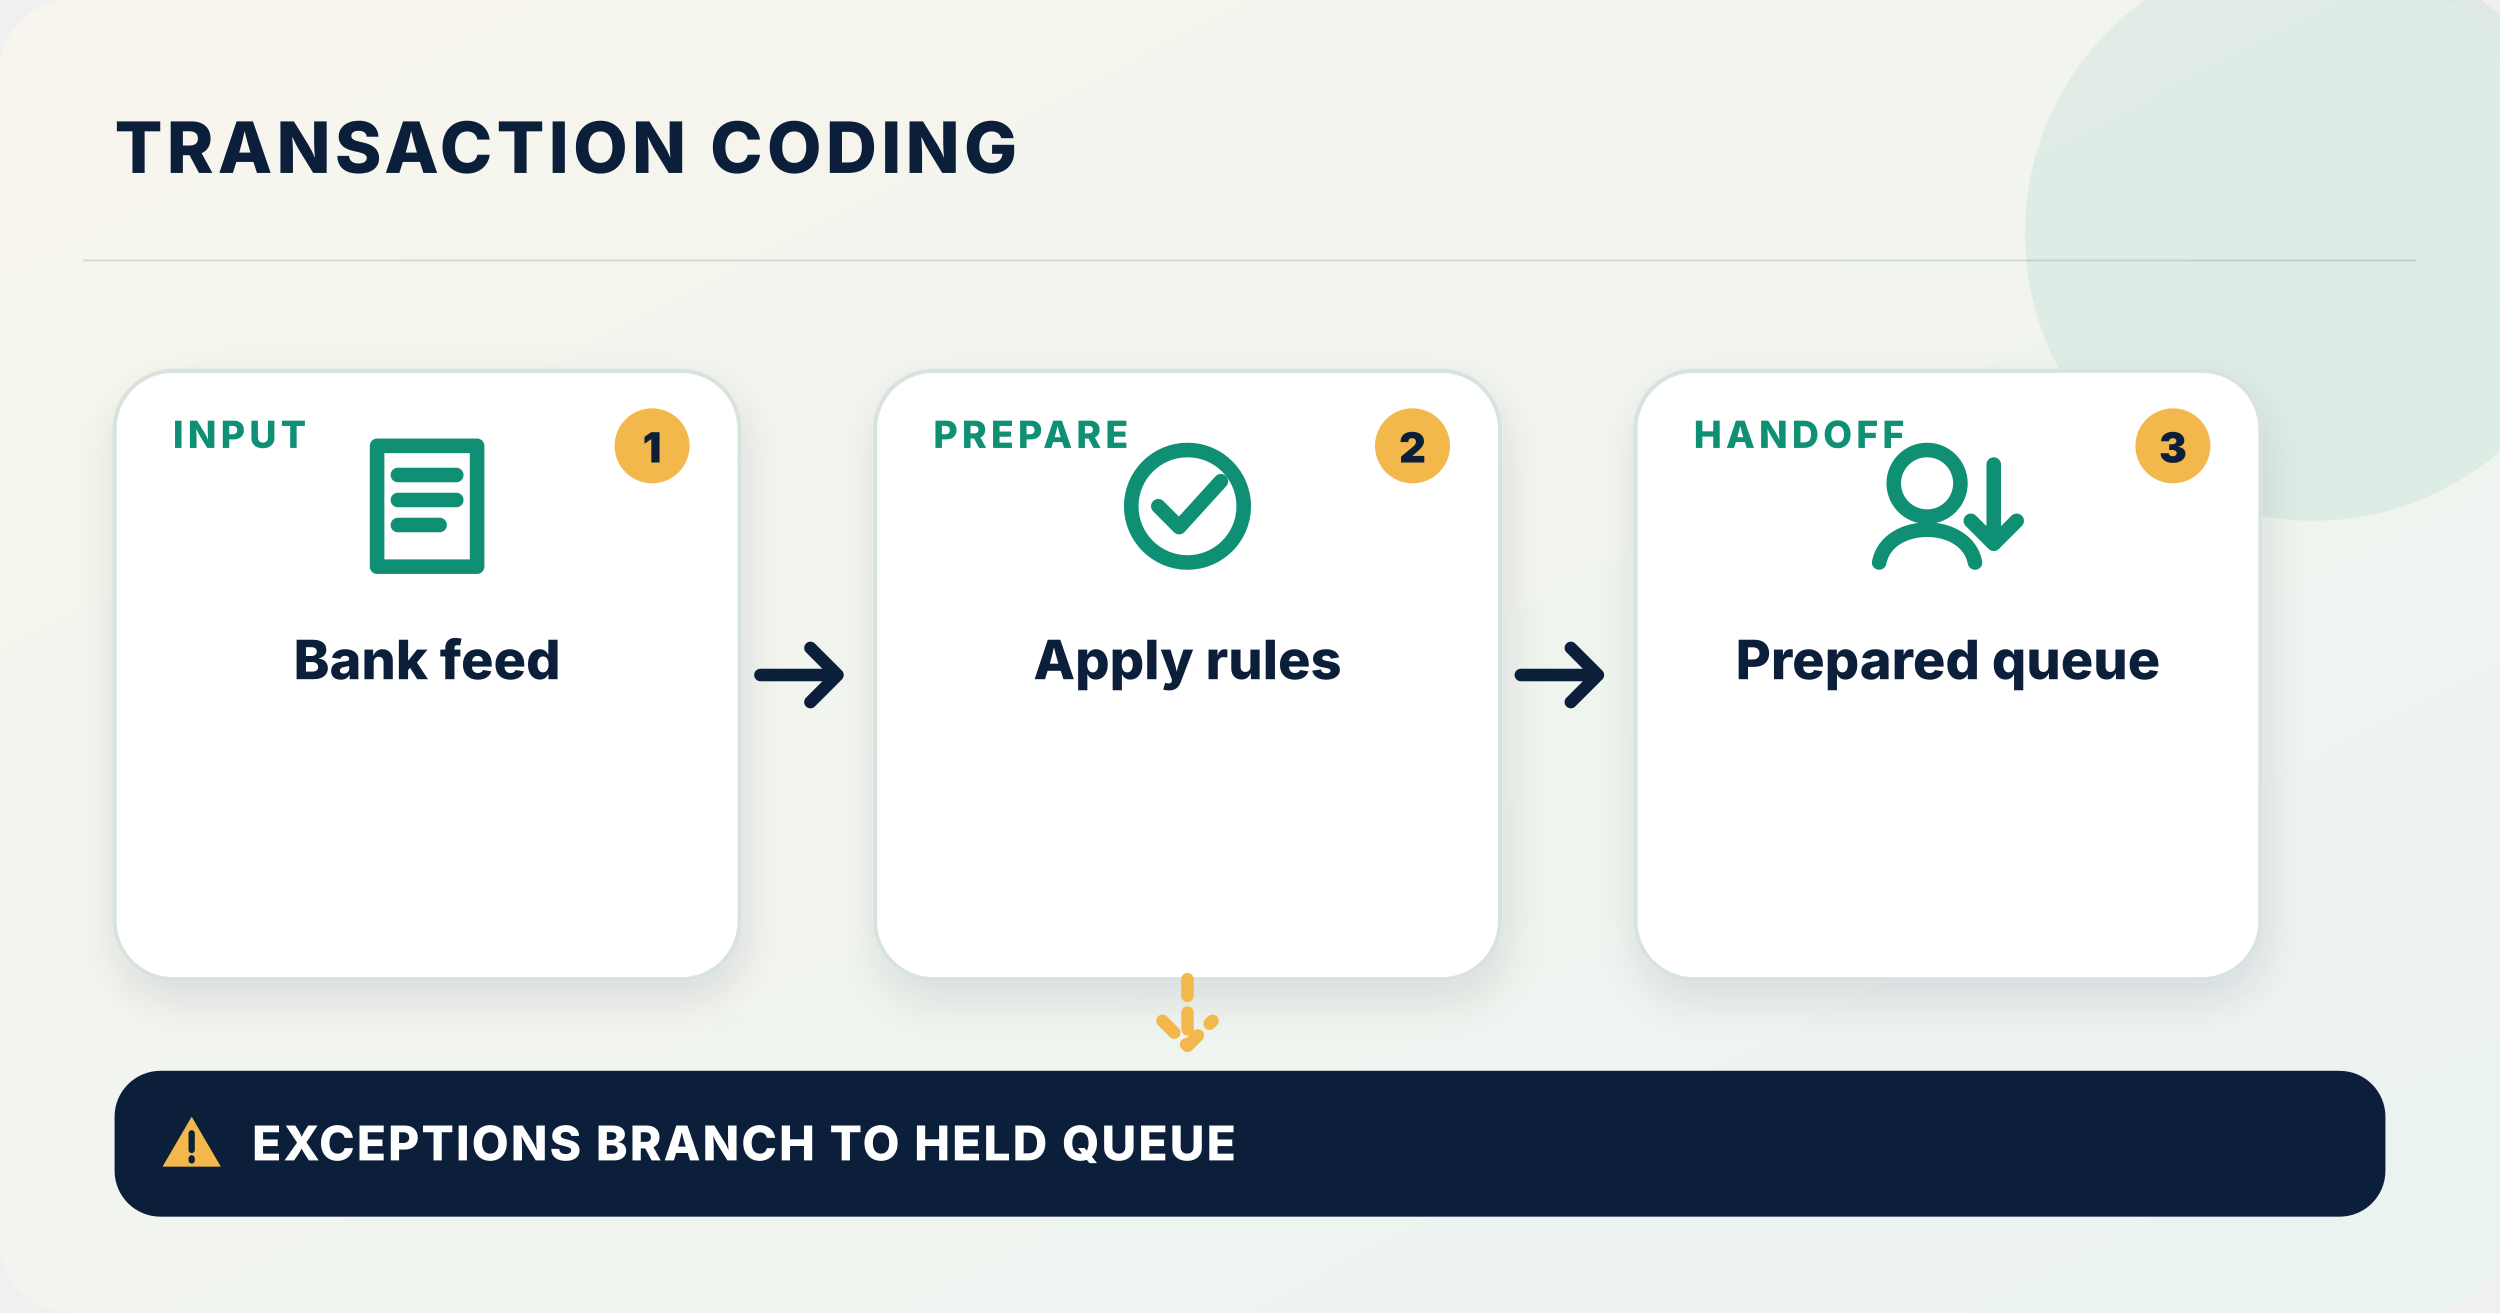
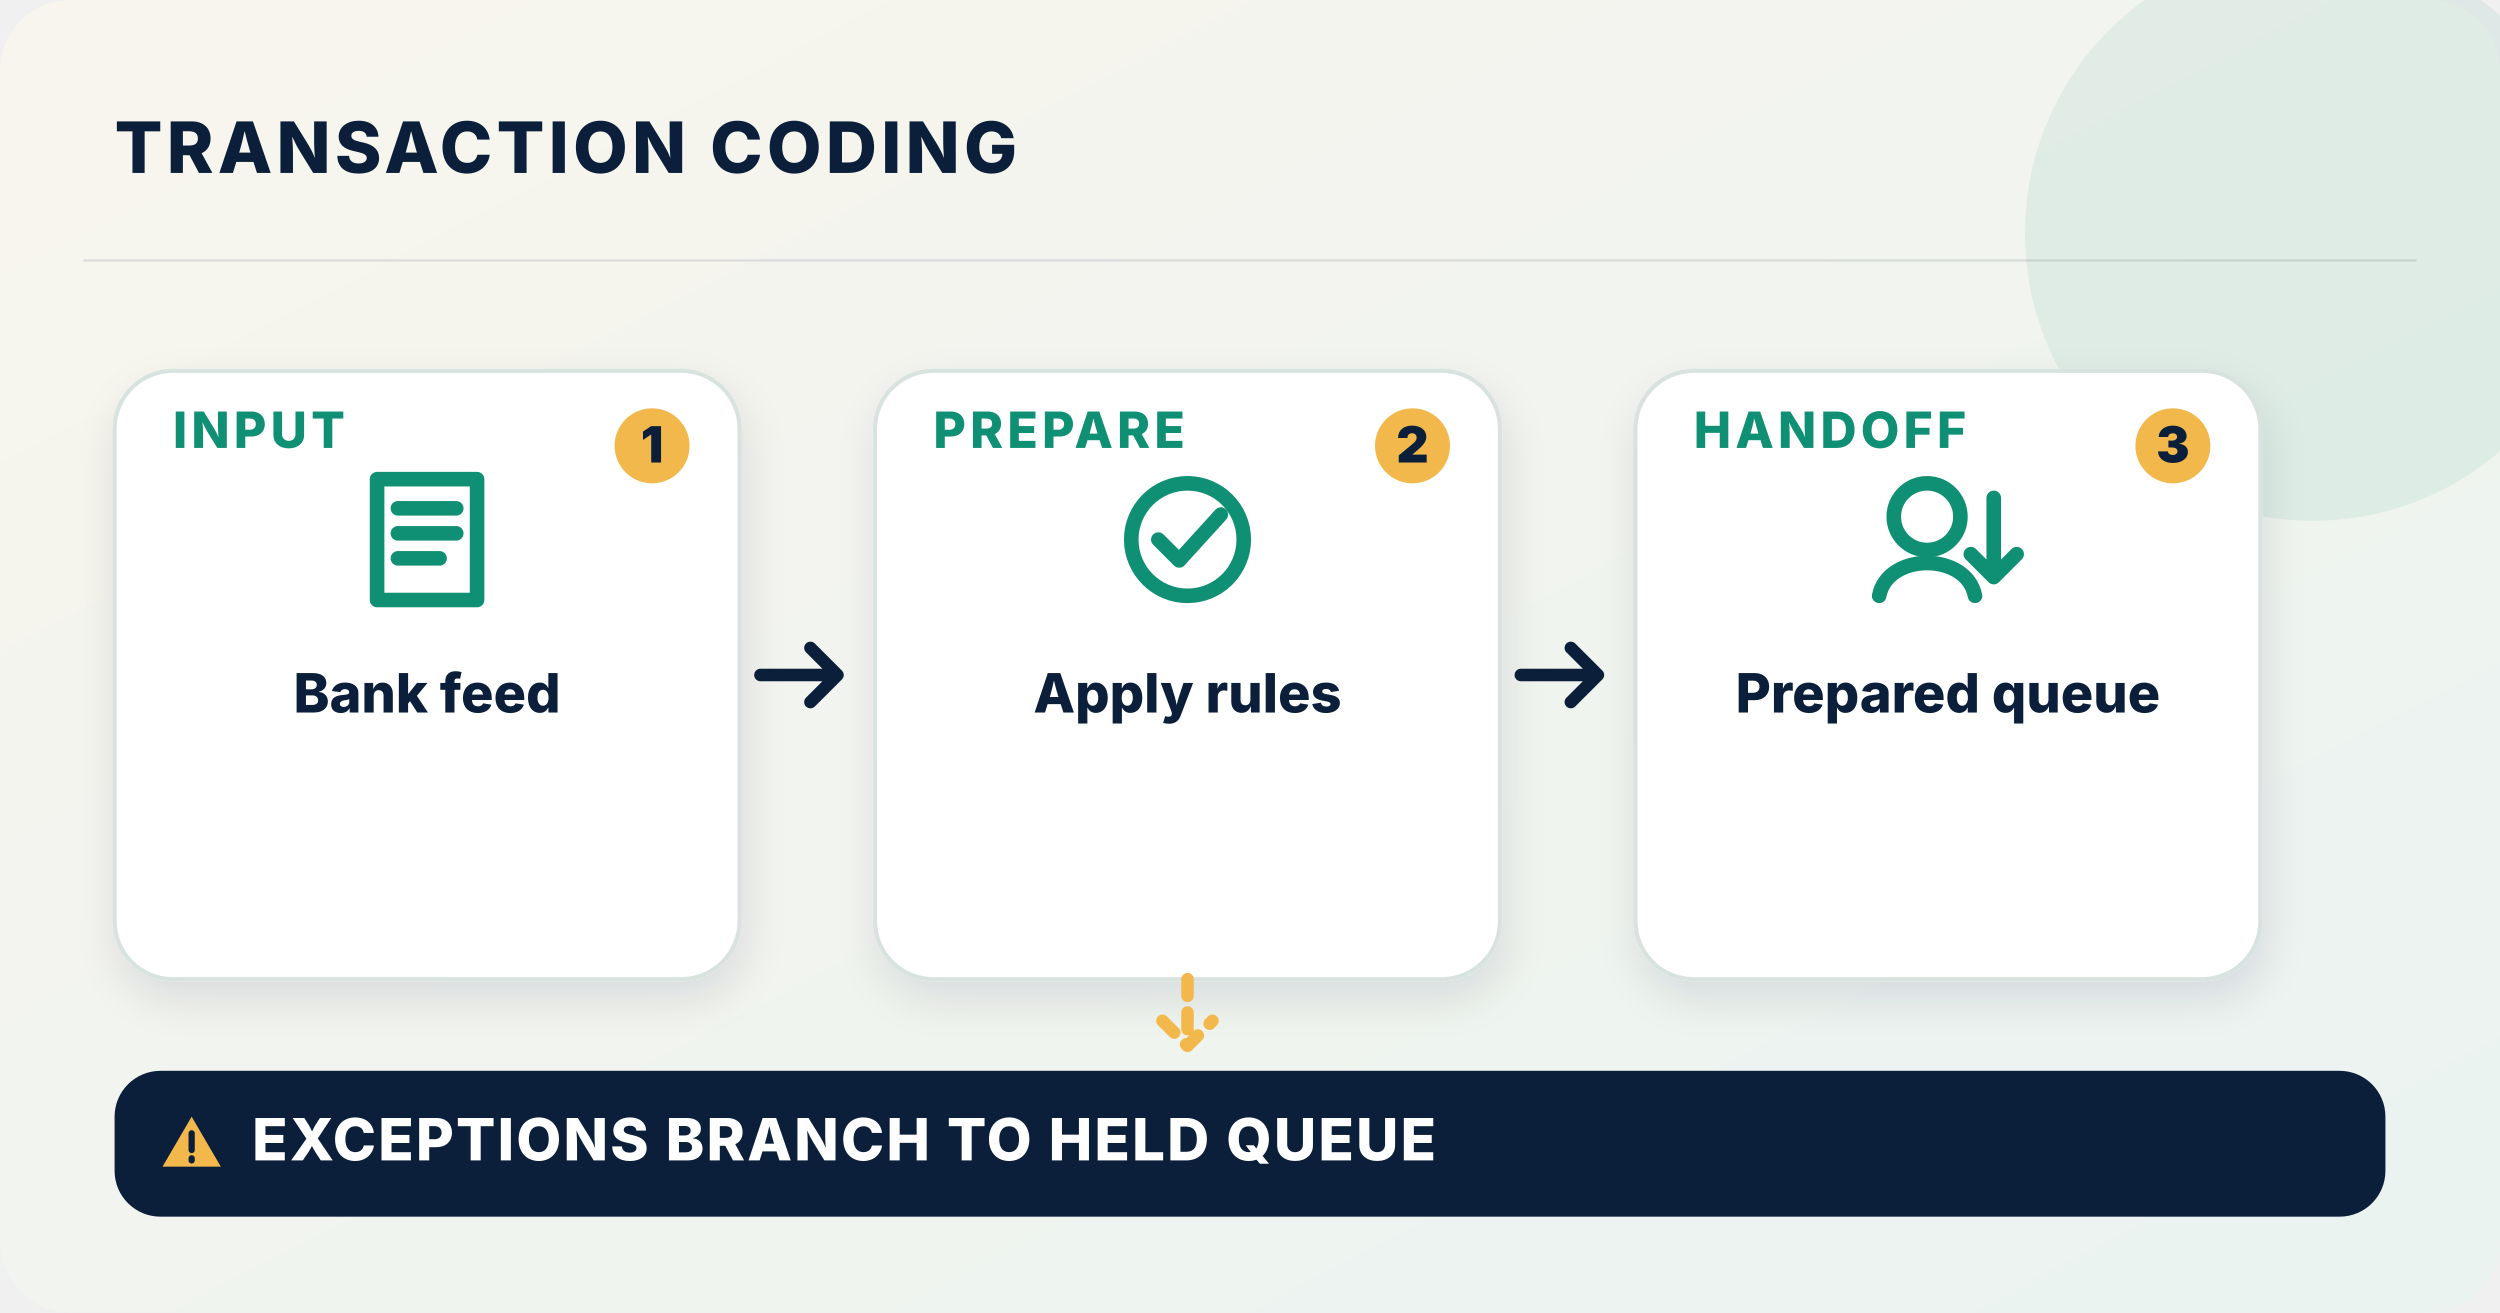
<svg xmlns="http://www.w3.org/2000/svg" viewBox="0 0 1200 630" role="img" aria-labelledby="title desc">
  <defs>
    <linearGradient id="bg" x1="0" y1="0" x2="1" y2="1">
      <stop stop-color="#F8F5EE" />
      <stop offset="1" stop-color="#EAF3F0" />
    </linearGradient>
    <filter id="shadow" x="-20%" y="-20%" width="140%" height="160%">
      <feDropShadow dy="9" stdDeviation="10" flood-color="#0B1F3A" flood-opacity=".10" />
    </filter>
-     <style>.title{font:800 34px Inter,Arial,sans-serif;letter-spacing:2px;fill:#0B1F3A}.meta{font:800 18px Inter,Arial,sans-serif;letter-spacing:2px;fill:#0F8F73}.step{font:800 26px Inter,Arial,sans-serif;fill:#0B1F3A}.card{fill:#fff;stroke:#D8E3DF;stroke-width:2;filter:url(#shadow)}.icon{fill:none;stroke:#0F8F73;stroke-width:7;stroke-linecap:round;stroke-linejoin:round}.arrow{fill:none;stroke:#0B1F3A;stroke-width:6;stroke-linecap:round;stroke-linejoin:round}.num-bg{fill:#F2B84B}.num{font:900 20px Inter,Arial,sans-serif;fill:#0B1F3A}.note{font:800 23px Inter,Arial,sans-serif;letter-spacing:1px;fill:#fff}</style>
+     <style>.title{font:800 34px Inter,Arial,sans-serif;letter-spacing:2px;fill:#0B1F3A}.meta{font:800 24px Inter,Arial,sans-serif;letter-spacing:2px;fill:#0F8F73}.step{font:800 26px Inter,Arial,sans-serif;fill:#0B1F3A}.card{fill:#fff;stroke:#D8E3DF;stroke-width:2;filter:url(#shadow)}.icon{fill:none;stroke:#0F8F73;stroke-width:7;stroke-linecap:round;stroke-linejoin:round}.arrow{fill:none;stroke:#0B1F3A;stroke-width:6;stroke-linecap:round;stroke-linejoin:round}.num-bg{fill:#F2B84B}.num{font:900 24px Inter,Arial,sans-serif;fill:#0B1F3A}.note{font:800 28px Inter,Arial,sans-serif;letter-spacing:1px;fill:#fff}</style>
  </defs>
  <rect width="1200" height="630" rx="34" fill="url(#bg)" />
  <circle cx="1110" cy="112" r="138" fill="#0F8F73" opacity=".08" />
  <path d="M40 125h1120" stroke="#0B1F3A" stroke-opacity=".12" />
  <text x="55" y="83" class="title">TRANSACTION CODING</text>
  <g>
    <rect x="55" y="178" width="300" height="292" rx="28" class="card" />
    <text x="83" y="215" class="meta">INPUT</text>
-     <g class="icon" transform="translate(0 -12)">
+     <g class="icon" transform="translate(0 4)">
      <path d="M181 226h48v58h-48z M191 240h28 M191 252h28 M191 264h20" />
    </g>
-     <text x="205" y="326" text-anchor="middle" class="step">Bank feed</text>
+     <text x="205" y="326" text-anchor="middle" transform="translate(0 16)" class="step">Bank feed</text>
    <circle cx="313" cy="214" r="18" class="num-bg" />
    <text x="313" y="222" text-anchor="middle" class="num">1</text>
  </g>
  <g>
    <rect x="420" y="178" width="300" height="292" rx="28" class="card" />
    <text x="448" y="215" class="meta">PREPARE</text>
-     <g class="icon" transform="translate(0 -12)">
+     <g class="icon" transform="translate(0 4)">
      <circle cx="570" cy="255" r="27" />
      <path d="M556 255l10 10 20-22" />
    </g>
-     <text x="570" y="326" text-anchor="middle" class="step">Apply rules</text>
+     <text x="570" y="326" text-anchor="middle" transform="translate(0 16)" class="step">Apply rules</text>
    <circle cx="678" cy="214" r="18" class="num-bg" />
    <text x="678" y="222" text-anchor="middle" class="num">2</text>
  </g>
  <g>
    <rect x="785" y="178" width="300" height="292" rx="28" class="card" />
    <text x="813" y="215" class="meta">HANDOFF</text>
-     <g class="icon" transform="translate(0 -12)">
+     <g class="icon" transform="translate(0 4)">
      <circle cx="925" cy="244" r="16" />
      <path d="M902 282c4-21 42-21 46 0 M957 235v38 M946 262l11 11 11-11" />
    </g>
-     <text x="935" y="326" text-anchor="middle" class="step">Prepared queue</text>
+     <text x="935" y="326" text-anchor="middle" transform="translate(0 16)" class="step">Prepared queue</text>
    <circle cx="1043" cy="214" r="18" class="num-bg" />
    <text x="1043" y="222" text-anchor="middle" class="num">3</text>
  </g>
  <path d="M365 324h37m-13-13 13 13-13 13 M730 324h37m-13-13 13 13-13 13" class="arrow" />
  <path d="M570 470v30m-12-10 12 12 12-12" fill="none" stroke="#F2B84B" stroke-width="6" stroke-linecap="round" stroke-linejoin="round" stroke-dasharray="8 8" />
  <rect x="55" y="514" width="1090" height="70" rx="22" fill="#0B1F3A" />
  <path d="M78 560l14-24 14 24z" fill="#F2B84B" />
  <path d="M92 544v8m0 4v1" fill="none" stroke="#0B1F3A" stroke-width="3" stroke-linecap="round" />
  <text x="121" y="557" class="note">EXCEPTIONS BRANCH TO HELD QUEUE</text>
</svg>
